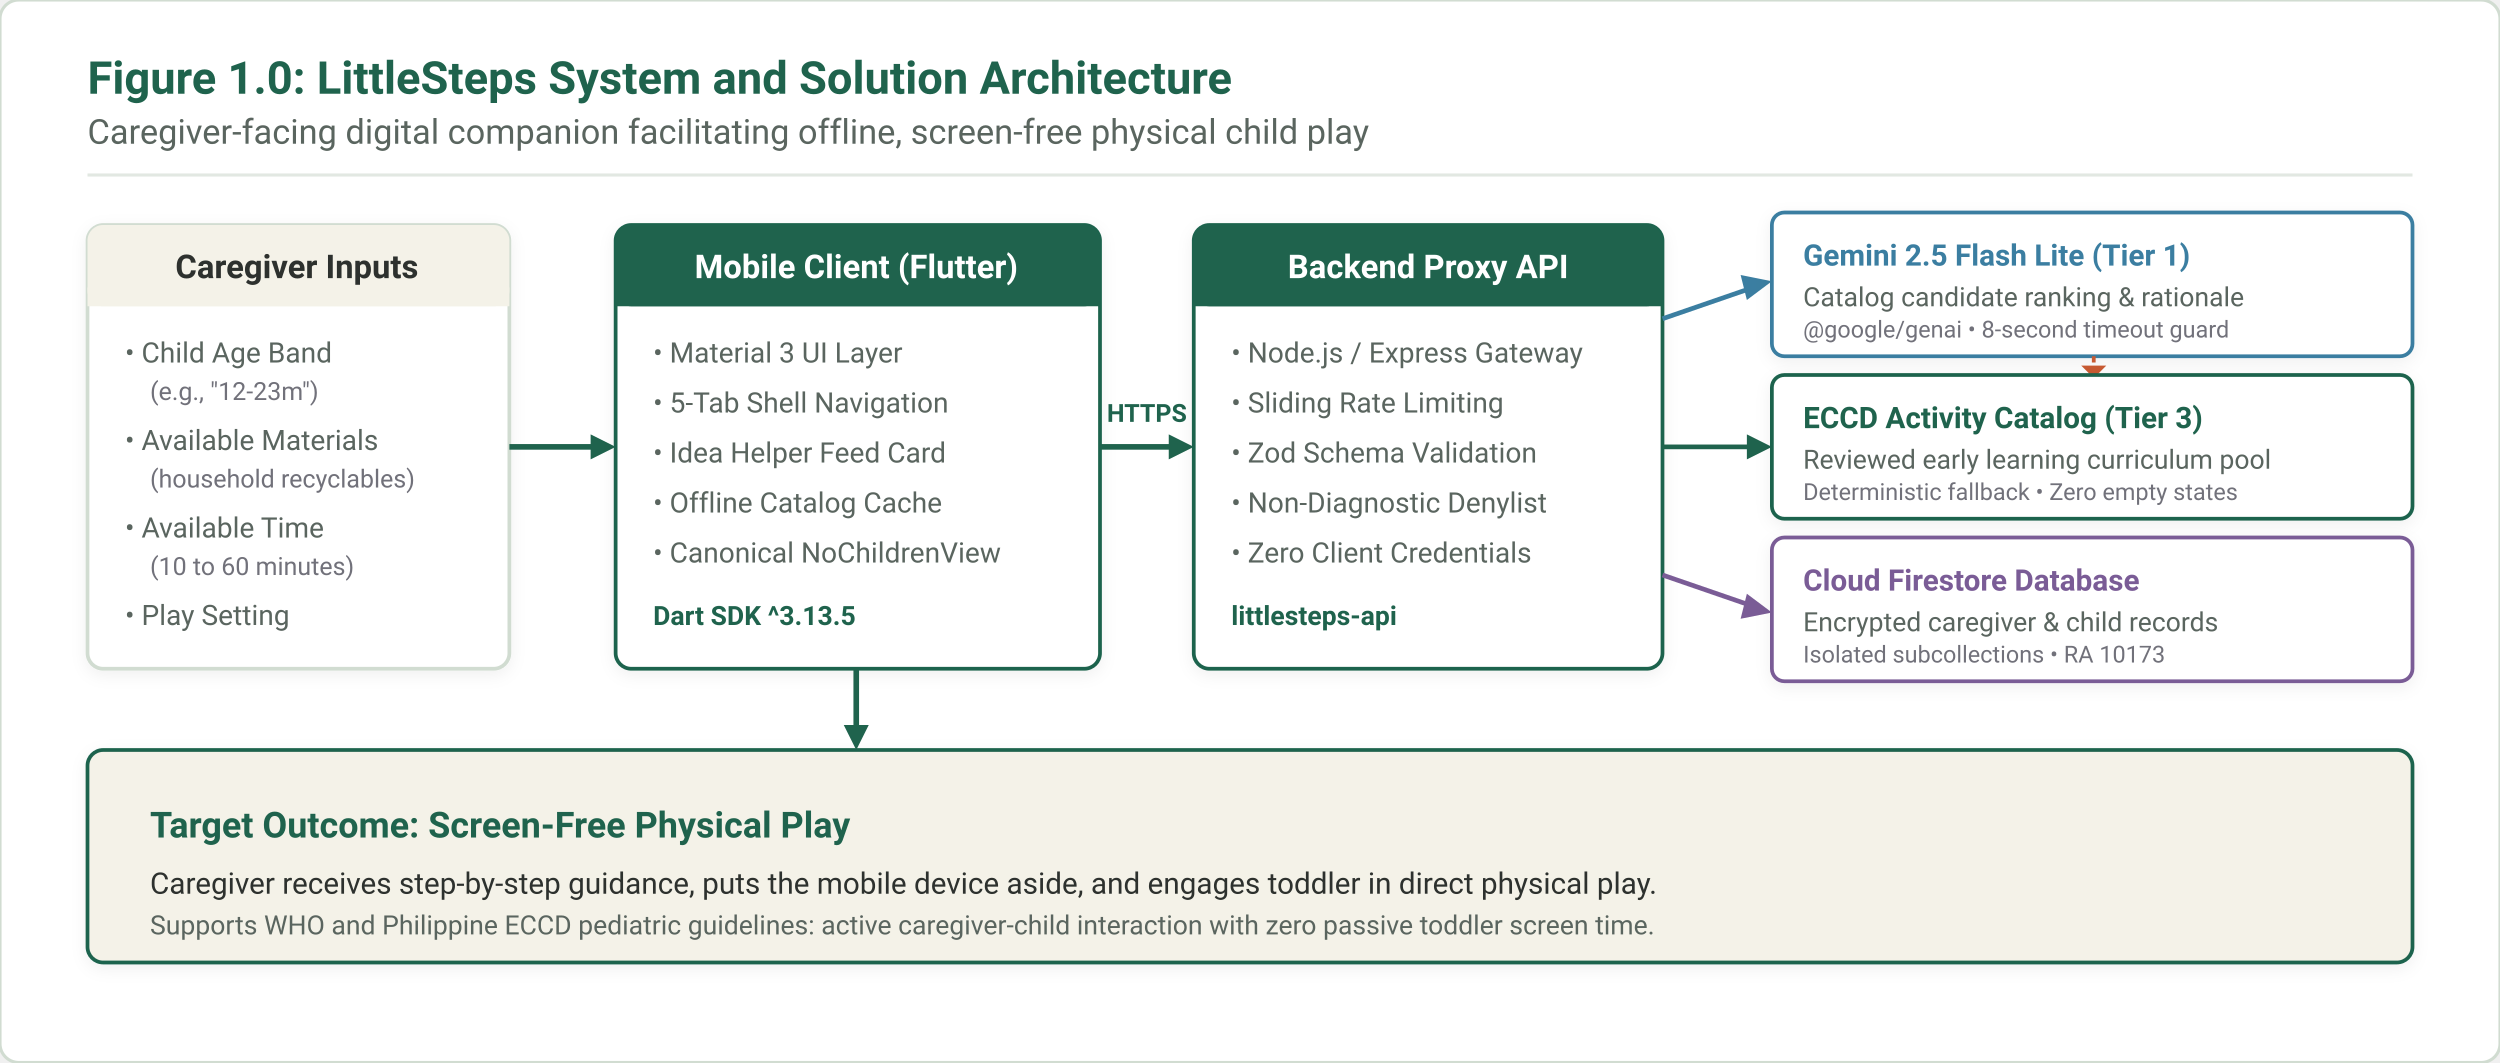
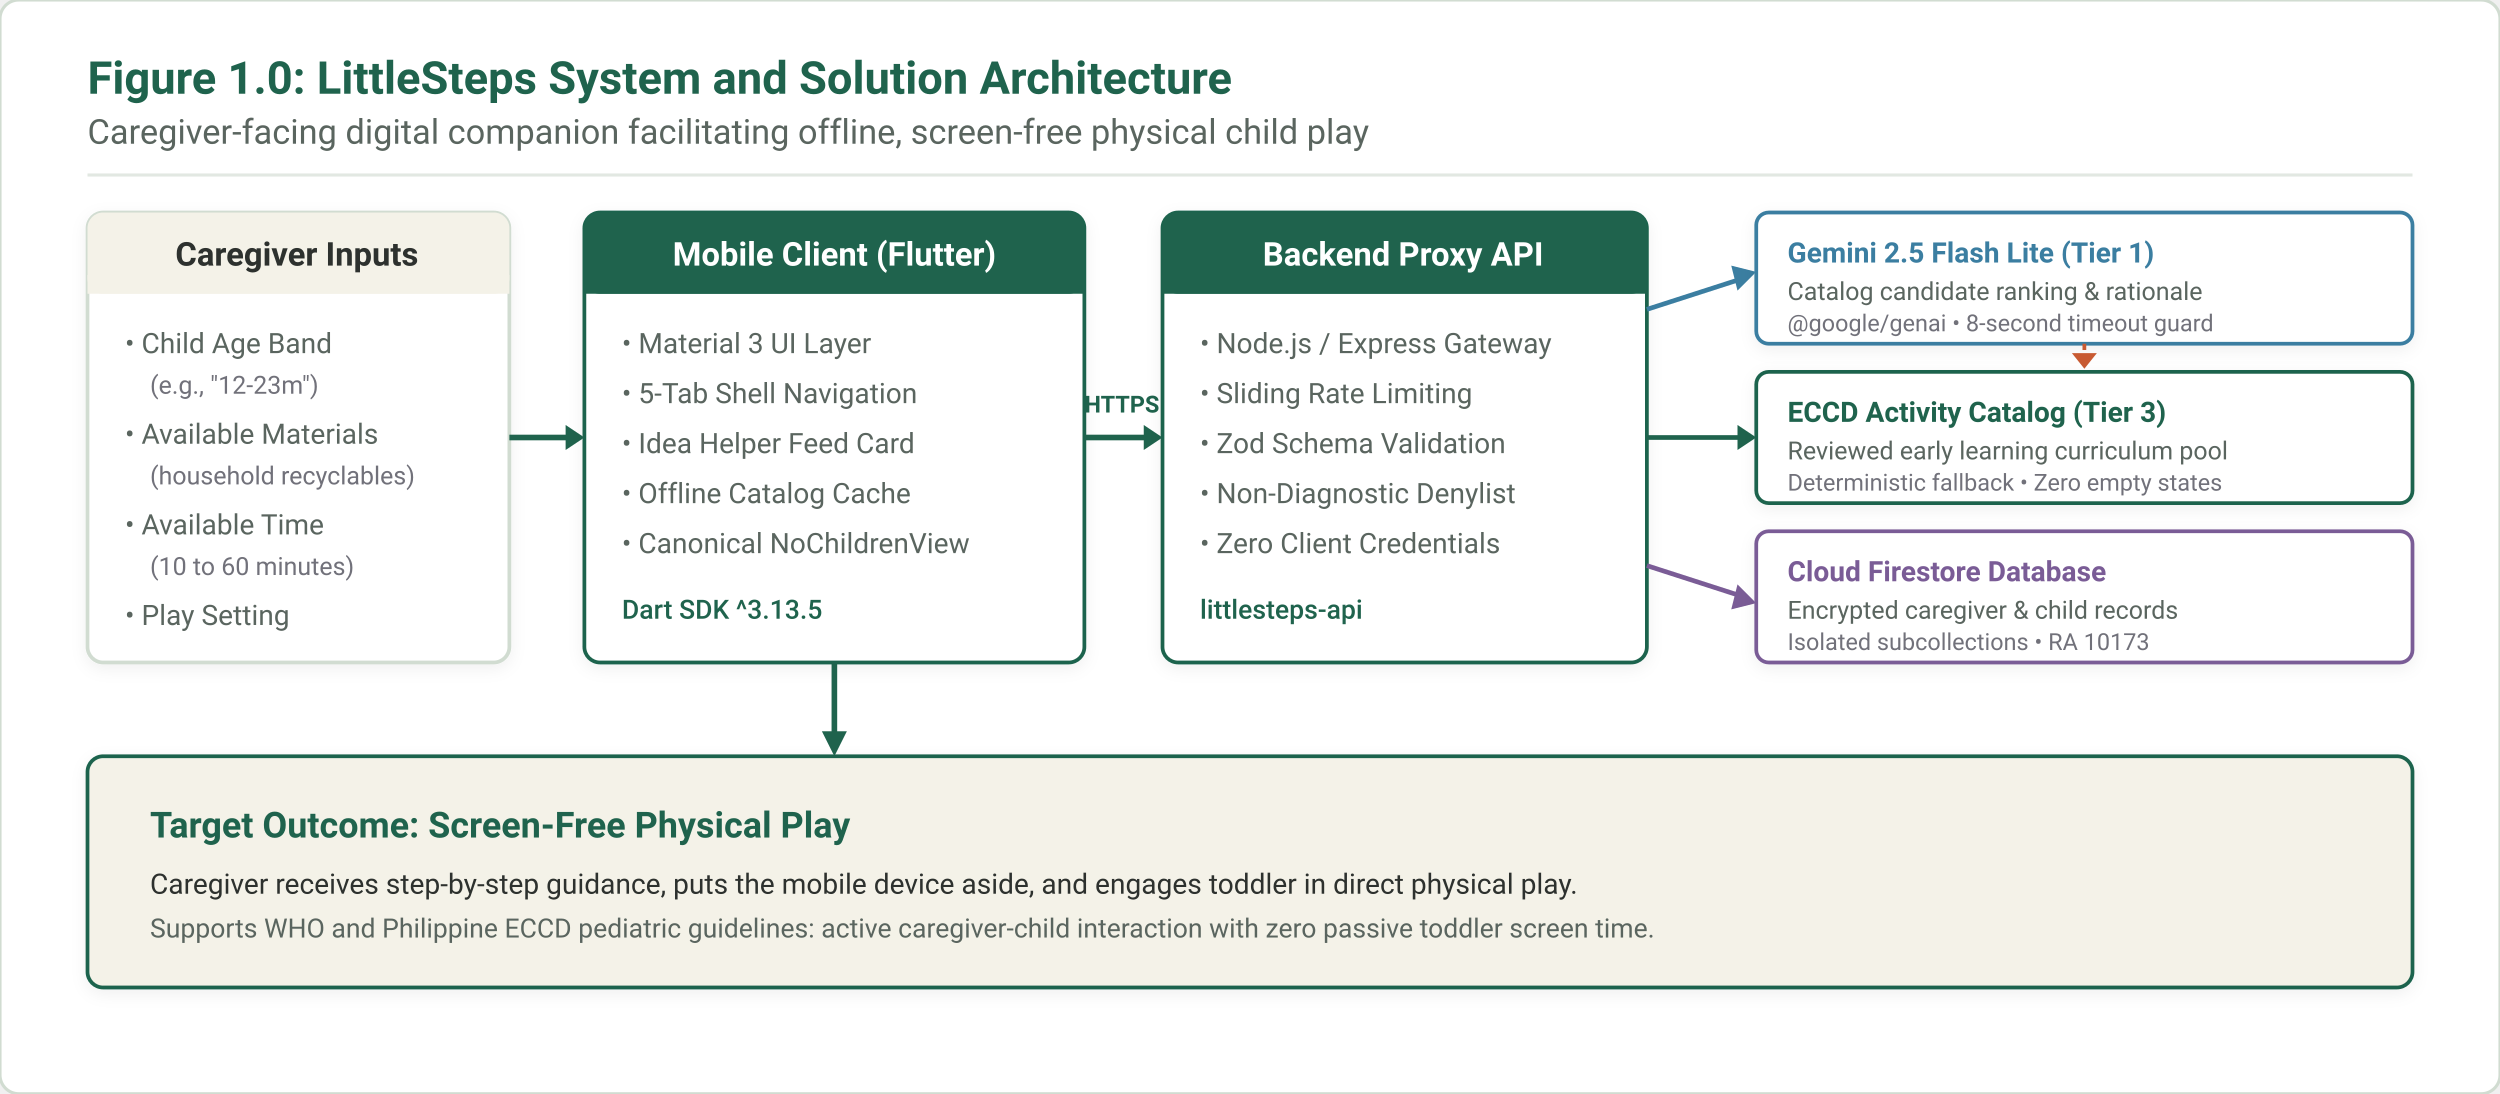
- <svg xmlns="http://www.w3.org/2000/svg" width="800" height="340" viewBox="0 0 800 340" font-family="-apple-system, BlinkMacSystemFont, &quot;Segoe UI&quot;, Roboto, &quot;Helvetica Neue&quot;, Arial, sans-serif">
+ <svg xmlns="http://www.w3.org/2000/svg" width="800" height="350" viewBox="0 0 800 350" font-family="-apple-system, BlinkMacSystemFont, &quot;Segoe UI&quot;, Roboto, &quot;Helvetica Neue&quot;, Arial, sans-serif">
  <defs>
    <filter id="shadow-sys" x="-2%" y="-3%" width="104%" height="108%" filterUnits="userSpaceOnUse">
      <feDropShadow dx="0" dy="1.5" stdDeviation="2.5" flood-color="#000000" flood-opacity="0.06" />
    </filter>
  </defs>
-   <rect width="800" height="340" fill="#FFFFFF" rx="6" stroke="#D1DCD1" stroke-width="1" />
+   <rect width="800" height="350" fill="#FFFFFF" rx="6" stroke="#D1DCD1" stroke-width="1" />
  <text x="28" y="30" font-size="14.5" font-weight="700" fill="#1F634D">Figure 1.0: LittleSteps System and Solution Architecture</text>
  <text x="28" y="46" font-size="11" fill="#5A655F">Caregiver-facing digital companion facilitating offline, screen-free physical child play</text>
  <line x1="28" y1="56" x2="772" y2="56" stroke="#E2E8E2" stroke-width="1" />
-   <g transform="translate(28, 72)">
-     <rect width="135" height="142" rx="5" fill="#FFFFFF" stroke="#D1DCD1" stroke-width="1.2" filter="url(#shadow-sys)" />
+   <g transform="translate(28, 68)">
+     <rect width="135" height="144" rx="5" fill="#FFFFFF" stroke="#D1DCD1" stroke-width="1.2" filter="url(#shadow-sys)" />
    <rect width="135" height="26" rx="5" fill="#F4F2E8" />
    <rect y="20" width="135" height="6" fill="#F4F2E8" />
    <text x="67" y="17" font-size="10.5" font-weight="700" fill="#2D312E" text-anchor="middle">Caregiver Inputs</text>
-     <text x="12" y="44" font-size="9" fill="#5A655F">• Child Age Band</text>
-     <text x="20" y="56" font-size="8" fill="#71717A">(e.g., "12-23m")</text>
-     <text x="12" y="72" font-size="9" fill="#5A655F">• Available Materials</text>
-     <text x="20" y="84" font-size="8" fill="#71717A">(household recyclables)</text>
-     <text x="12" y="100" font-size="9" fill="#5A655F">• Available Time</text>
-     <text x="20" y="112" font-size="8" fill="#71717A">(10 to 60 minutes)</text>
-     <text x="12" y="128" font-size="9" fill="#5A655F">• Play Setting</text>
+     <text x="12" y="45" font-size="9" fill="#5A655F">• Child Age Band</text>
+     <text x="20" y="58" font-size="8" fill="#71717A">(e.g., "12-23m")</text>
+     <text x="12" y="74" font-size="9" fill="#5A655F">• Available Materials</text>
+     <text x="20" y="87" font-size="8" fill="#71717A">(household recyclables)</text>
+     <text x="12" y="103" font-size="9" fill="#5A655F">• Available Time</text>
+     <text x="20" y="116" font-size="8" fill="#71717A">(10 to 60 minutes)</text>
+     <text x="12" y="132" font-size="9" fill="#5A655F">• Play Setting</text>
  </g>
-   <line x1="163" y1="143" x2="191" y2="143" stroke="#1F634D" stroke-width="1.8" />
-   <polygon points="189,139 197,143 189,147" fill="#1F634D" />
-   <g transform="translate(197, 72)">
-     <rect width="155" height="142" rx="5" fill="#FFFFFF" stroke="#1F634D" stroke-width="1.2" filter="url(#shadow-sys)" />
+   <line x1="163" y1="140" x2="183" y2="140" stroke="#1F634D" stroke-width="1.8" />
+   <polygon points="181,136 187,140 181,144" fill="#1F634D" />
+   <g transform="translate(187, 68)">
+     <rect width="160" height="144" rx="5" fill="#FFFFFF" stroke="#1F634D" stroke-width="1.2" filter="url(#shadow-sys)" />
+     <rect width="160" height="26" rx="5" fill="#1F634D" />
+     <rect y="20" width="160" height="6" fill="#1F634D" />
+     <text x="80" y="17" font-size="10.5" font-weight="700" fill="#FFFFFF" text-anchor="middle">Mobile Client (Flutter)</text>
+     <text x="12" y="45" font-size="9" fill="#5A655F">• Material 3 UI Layer</text>
+     <text x="12" y="61" font-size="9" fill="#5A655F">• 5-Tab Shell Navigation</text>
+     <text x="12" y="77" font-size="9" fill="#5A655F">• Idea Helper Feed Card</text>
+     <text x="12" y="93" font-size="9" fill="#5A655F">• Offline Catalog Cache</text>
+     <text x="12" y="109" font-size="9" fill="#5A655F">• Canonical NoChildrenView</text>
+     <text x="12" y="130" font-size="8.5" font-weight="500" fill="#1F634D">Dart SDK ^3.13.5</text>
+   </g>
+   <line x1="347" y1="140" x2="368" y2="140" stroke="#1F634D" stroke-width="1.8" />
+   <polygon points="366,136 372,140 366,144" fill="#1F634D" />
+   <text x="359" y="132" font-size="7.5" font-weight="700" fill="#1F634D" text-anchor="middle">HTTPS</text>
+   <g transform="translate(372, 68)">
+     <rect width="155" height="144" rx="5" fill="#FFFFFF" stroke="#1F634D" stroke-width="1.2" filter="url(#shadow-sys)" />
    <rect width="155" height="26" rx="5" fill="#1F634D" />
    <rect y="20" width="155" height="6" fill="#1F634D" />
-     <text x="77" y="17" font-size="10.5" font-weight="700" fill="#FFFFFF" text-anchor="middle">Mobile Client (Flutter)</text>
-     <text x="12" y="44" font-size="9" fill="#5A655F">• Material 3 UI Layer</text>
-     <text x="12" y="60" font-size="9" fill="#5A655F">• 5-Tab Shell Navigation</text>
-     <text x="12" y="76" font-size="9" fill="#5A655F">• Idea Helper Feed Card</text>
-     <text x="12" y="92" font-size="9" fill="#5A655F">• Offline Catalog Cache</text>
-     <text x="12" y="108" font-size="9" fill="#5A655F">• Canonical NoChildrenView</text>
-     <text x="12" y="128" font-size="8.5" font-weight="600" fill="#1F634D">Dart SDK ^3.13.5</text>
+     <text x="77" y="17" font-size="10.5" font-weight="700" fill="#FFFFFF" text-anchor="middle">Backend Proxy API</text>
+     <text x="12" y="45" font-size="9" fill="#5A655F">• Node.js / Express Gateway</text>
+     <text x="12" y="61" font-size="9" fill="#5A655F">• Sliding Rate Limiting</text>
+     <text x="12" y="77" font-size="9" fill="#5A655F">• Zod Schema Validation</text>
+     <text x="12" y="93" font-size="9" fill="#5A655F">• Non-Diagnostic Denylist</text>
+     <text x="12" y="109" font-size="9" fill="#5A655F">• Zero Client Credentials</text>
+     <text x="12" y="130" font-size="8.5" font-weight="500" fill="#1F634D">littlesteps-api</text>
  </g>
-   <line x1="352" y1="143" x2="376" y2="143" stroke="#1F634D" stroke-width="1.8" />
-   <polygon points="374,139 382,143 374,147" fill="#1F634D" />
-   <text x="367" y="135" font-size="8" font-weight="700" fill="#1F634D" text-anchor="middle">HTTPS</text>
-   <g transform="translate(382, 72)">
-     <rect width="150" height="142" rx="5" fill="#FFFFFF" stroke="#1F634D" stroke-width="1.2" filter="url(#shadow-sys)" />
-     <rect width="150" height="26" rx="5" fill="#1F634D" />
-     <rect y="20" width="150" height="6" fill="#1F634D" />
-     <text x="75" y="17" font-size="10.5" font-weight="700" fill="#FFFFFF" text-anchor="middle">Backend Proxy API</text>
-     <text x="12" y="44" font-size="9" fill="#5A655F">• Node.js / Express Gateway</text>
-     <text x="12" y="60" font-size="9" fill="#5A655F">• Sliding Rate Limiting</text>
-     <text x="12" y="76" font-size="9" fill="#5A655F">• Zod Schema Validation</text>
-     <text x="12" y="92" font-size="9" fill="#5A655F">• Non-Diagnostic Denylist</text>
-     <text x="12" y="108" font-size="9" fill="#5A655F">• Zero Client Credentials</text>
-     <text x="12" y="128" font-size="8.5" font-weight="600" fill="#1F634D">littlesteps-api</text>
+   <line x1="527" y1="99" x2="558" y2="89" stroke="#3B7EA1" stroke-width="1.5" />
+   <polygon points="554,85 562,87 556,93" fill="#3B7EA1" />
+   <line x1="527" y1="140" x2="558" y2="140" stroke="#1F634D" stroke-width="1.5" />
+   <polygon points="556,136 562,140 556,144" fill="#1F634D" />
+   <line x1="527" y1="181" x2="558" y2="191" stroke="#7A5C96" stroke-width="1.5" />
+   <polygon points="556,187 562,193 554,195" fill="#7A5C96" />
+   <g transform="translate(562, 68)">
+     <rect width="210" height="42" rx="4" fill="#FFFFFF" stroke="#3B7EA1" stroke-width="1.2" filter="url(#shadow-sys)" />
+     <text x="10" y="16" font-size="9" font-weight="700" fill="#3B7EA1">Gemini 2.5 Flash Lite (Tier 1)</text>
+     <text x="10" y="28" font-size="8" fill="#5A655F">Catalog candidate ranking &amp; rationale</text>
+     <text x="10" y="38" font-size="7.5" fill="#71717A">@google/genai • 8-second timeout guard</text>
  </g>
-   <line x1="532" y1="102" x2="561" y2="92" stroke="#3B7EA1" stroke-width="1.5" />
-   <polygon points="557,88 567,90 559,96" fill="#3B7EA1" />
-   <line x1="532" y1="143" x2="561" y2="143" stroke="#1F634D" stroke-width="1.5" />
-   <polygon points="559,139 567,143 559,147" fill="#1F634D" />
-   <line x1="532" y1="184" x2="561" y2="194" stroke="#7A5C96" stroke-width="1.5" />
-   <polygon points="559,190 567,196 557,198" fill="#7A5C96" />
-   <g transform="translate(567, 68)">
-     <rect width="205" height="46" rx="4" fill="#FFFFFF" stroke="#3B7EA1" stroke-width="1.2" filter="url(#shadow-sys)" />
-     <text x="10" y="17" font-size="9.5" font-weight="700" fill="#3B7EA1">Gemini 2.5 Flash Lite (Tier 1)</text>
-     <text x="10" y="30" font-size="8.5" fill="#5A655F">Catalog candidate ranking &amp; rationale</text>
-     <text x="10" y="40" font-size="7.5" fill="#71717A">@google/genai • 8-second timeout guard</text>
+   <line x1="667" y1="110" x2="667" y2="115" stroke="#C85A32" stroke-width="1.2" stroke-dasharray="2 2" />
+   <polygon points="663,113 667,118 671,113" fill="#C85A32" />
+   <g transform="translate(562, 119)">
+     <rect width="210" height="42" rx="4" fill="#FFFFFF" stroke="#1F634D" stroke-width="1.2" filter="url(#shadow-sys)" />
+     <text x="10" y="16" font-size="9" font-weight="700" fill="#1F634D">ECCD Activity Catalog (Tier 3)</text>
+     <text x="10" y="28" font-size="8" fill="#5A655F">Reviewed early learning curriculum pool</text>
+     <text x="10" y="38" font-size="7.5" fill="#71717A">Deterministic fallback • Zero empty states</text>
  </g>
-   <line x1="670" y1="114" x2="670" y2="119" stroke="#C85A32" stroke-width="1.2" stroke-dasharray="2 2" />
-   <polygon points="666,117 670,121 674,117" fill="#C85A32" />
-   <g transform="translate(567, 120)">
-     <rect width="205" height="46" rx="4" fill="#FFFFFF" stroke="#1F634D" stroke-width="1.2" filter="url(#shadow-sys)" />
-     <text x="10" y="17" font-size="9.5" font-weight="700" fill="#1F634D">ECCD Activity Catalog (Tier 3)</text>
-     <text x="10" y="30" font-size="8.5" fill="#5A655F">Reviewed early learning curriculum pool</text>
-     <text x="10" y="40" font-size="7.5" fill="#71717A">Deterministic fallback • Zero empty states</text>
+   <g transform="translate(562, 170)">
+     <rect width="210" height="42" rx="4" fill="#FFFFFF" stroke="#7A5C96" stroke-width="1.2" filter="url(#shadow-sys)" />
+     <text x="10" y="16" font-size="9" font-weight="700" fill="#7A5C96">Cloud Firestore Database</text>
+     <text x="10" y="28" font-size="8" fill="#5A655F">Encrypted caregiver &amp; child records</text>
+     <text x="10" y="38" font-size="7.5" fill="#71717A">Isolated subcollections • RA 10173</text>
  </g>
-   <g transform="translate(567, 172)">
-     <rect width="205" height="46" rx="4" fill="#FFFFFF" stroke="#7A5C96" stroke-width="1.2" filter="url(#shadow-sys)" />
-     <text x="10" y="17" font-size="9.5" font-weight="700" fill="#7A5C96">Cloud Firestore Database</text>
-     <text x="10" y="30" font-size="8.5" fill="#5A655F">Encrypted caregiver &amp; child records</text>
-     <text x="10" y="40" font-size="7.5" fill="#71717A">Isolated subcollections • RA 10173</text>
+   <g transform="translate(28, 242)">
+     <rect width="744" height="74" rx="5" fill="#F4F2E8" stroke="#1F634D" stroke-width="1.2" filter="url(#shadow-sys)" />
+     <text x="20" y="26" font-size="11.5" font-weight="700" fill="#1F634D">Target Outcome: Screen-Free Physical Play</text>
+     <text x="20" y="44" font-size="9" fill="#2D312E">Caregiver receives step-by-step guidance, puts the mobile device aside, and engages toddler in direct physical play.</text>
+     <text x="20" y="58" font-size="8.5" fill="#5A655F">Supports WHO and Philippine ECCD pediatric guidelines: active caregiver-child interaction with zero passive toddler screen time.</text>
  </g>
-   <g transform="translate(28, 240)">
-     <rect width="744" height="68" rx="5" fill="#F4F2E8" stroke="#1F634D" stroke-width="1.2" filter="url(#shadow-sys)" />
-     <text x="20" y="28" font-size="11.5" font-weight="700" fill="#1F634D">Target Outcome: Screen-Free Physical Play</text>
-     <text x="20" y="46" font-size="9.5" fill="#2D312E">Caregiver receives step-by-step guidance, puts the mobile device aside, and engages toddler in direct physical play.</text>
-     <text x="20" y="59" font-size="8.5" fill="#5A655F">Supports WHO and Philippine ECCD pediatric guidelines: active caregiver-child interaction with zero passive toddler screen time.</text>
-   </g>
-   <line x1="274" y1="214" x2="274" y2="236" stroke="#1F634D" stroke-width="1.8" />
-   <polygon points="270,232 274,240 278,232" fill="#1F634D" />
+   <line x1="267" y1="212" x2="267" y2="238" stroke="#1F634D" stroke-width="1.8" />
+   <polygon points="263,234 267,242 271,234" fill="#1F634D" />
</svg>
